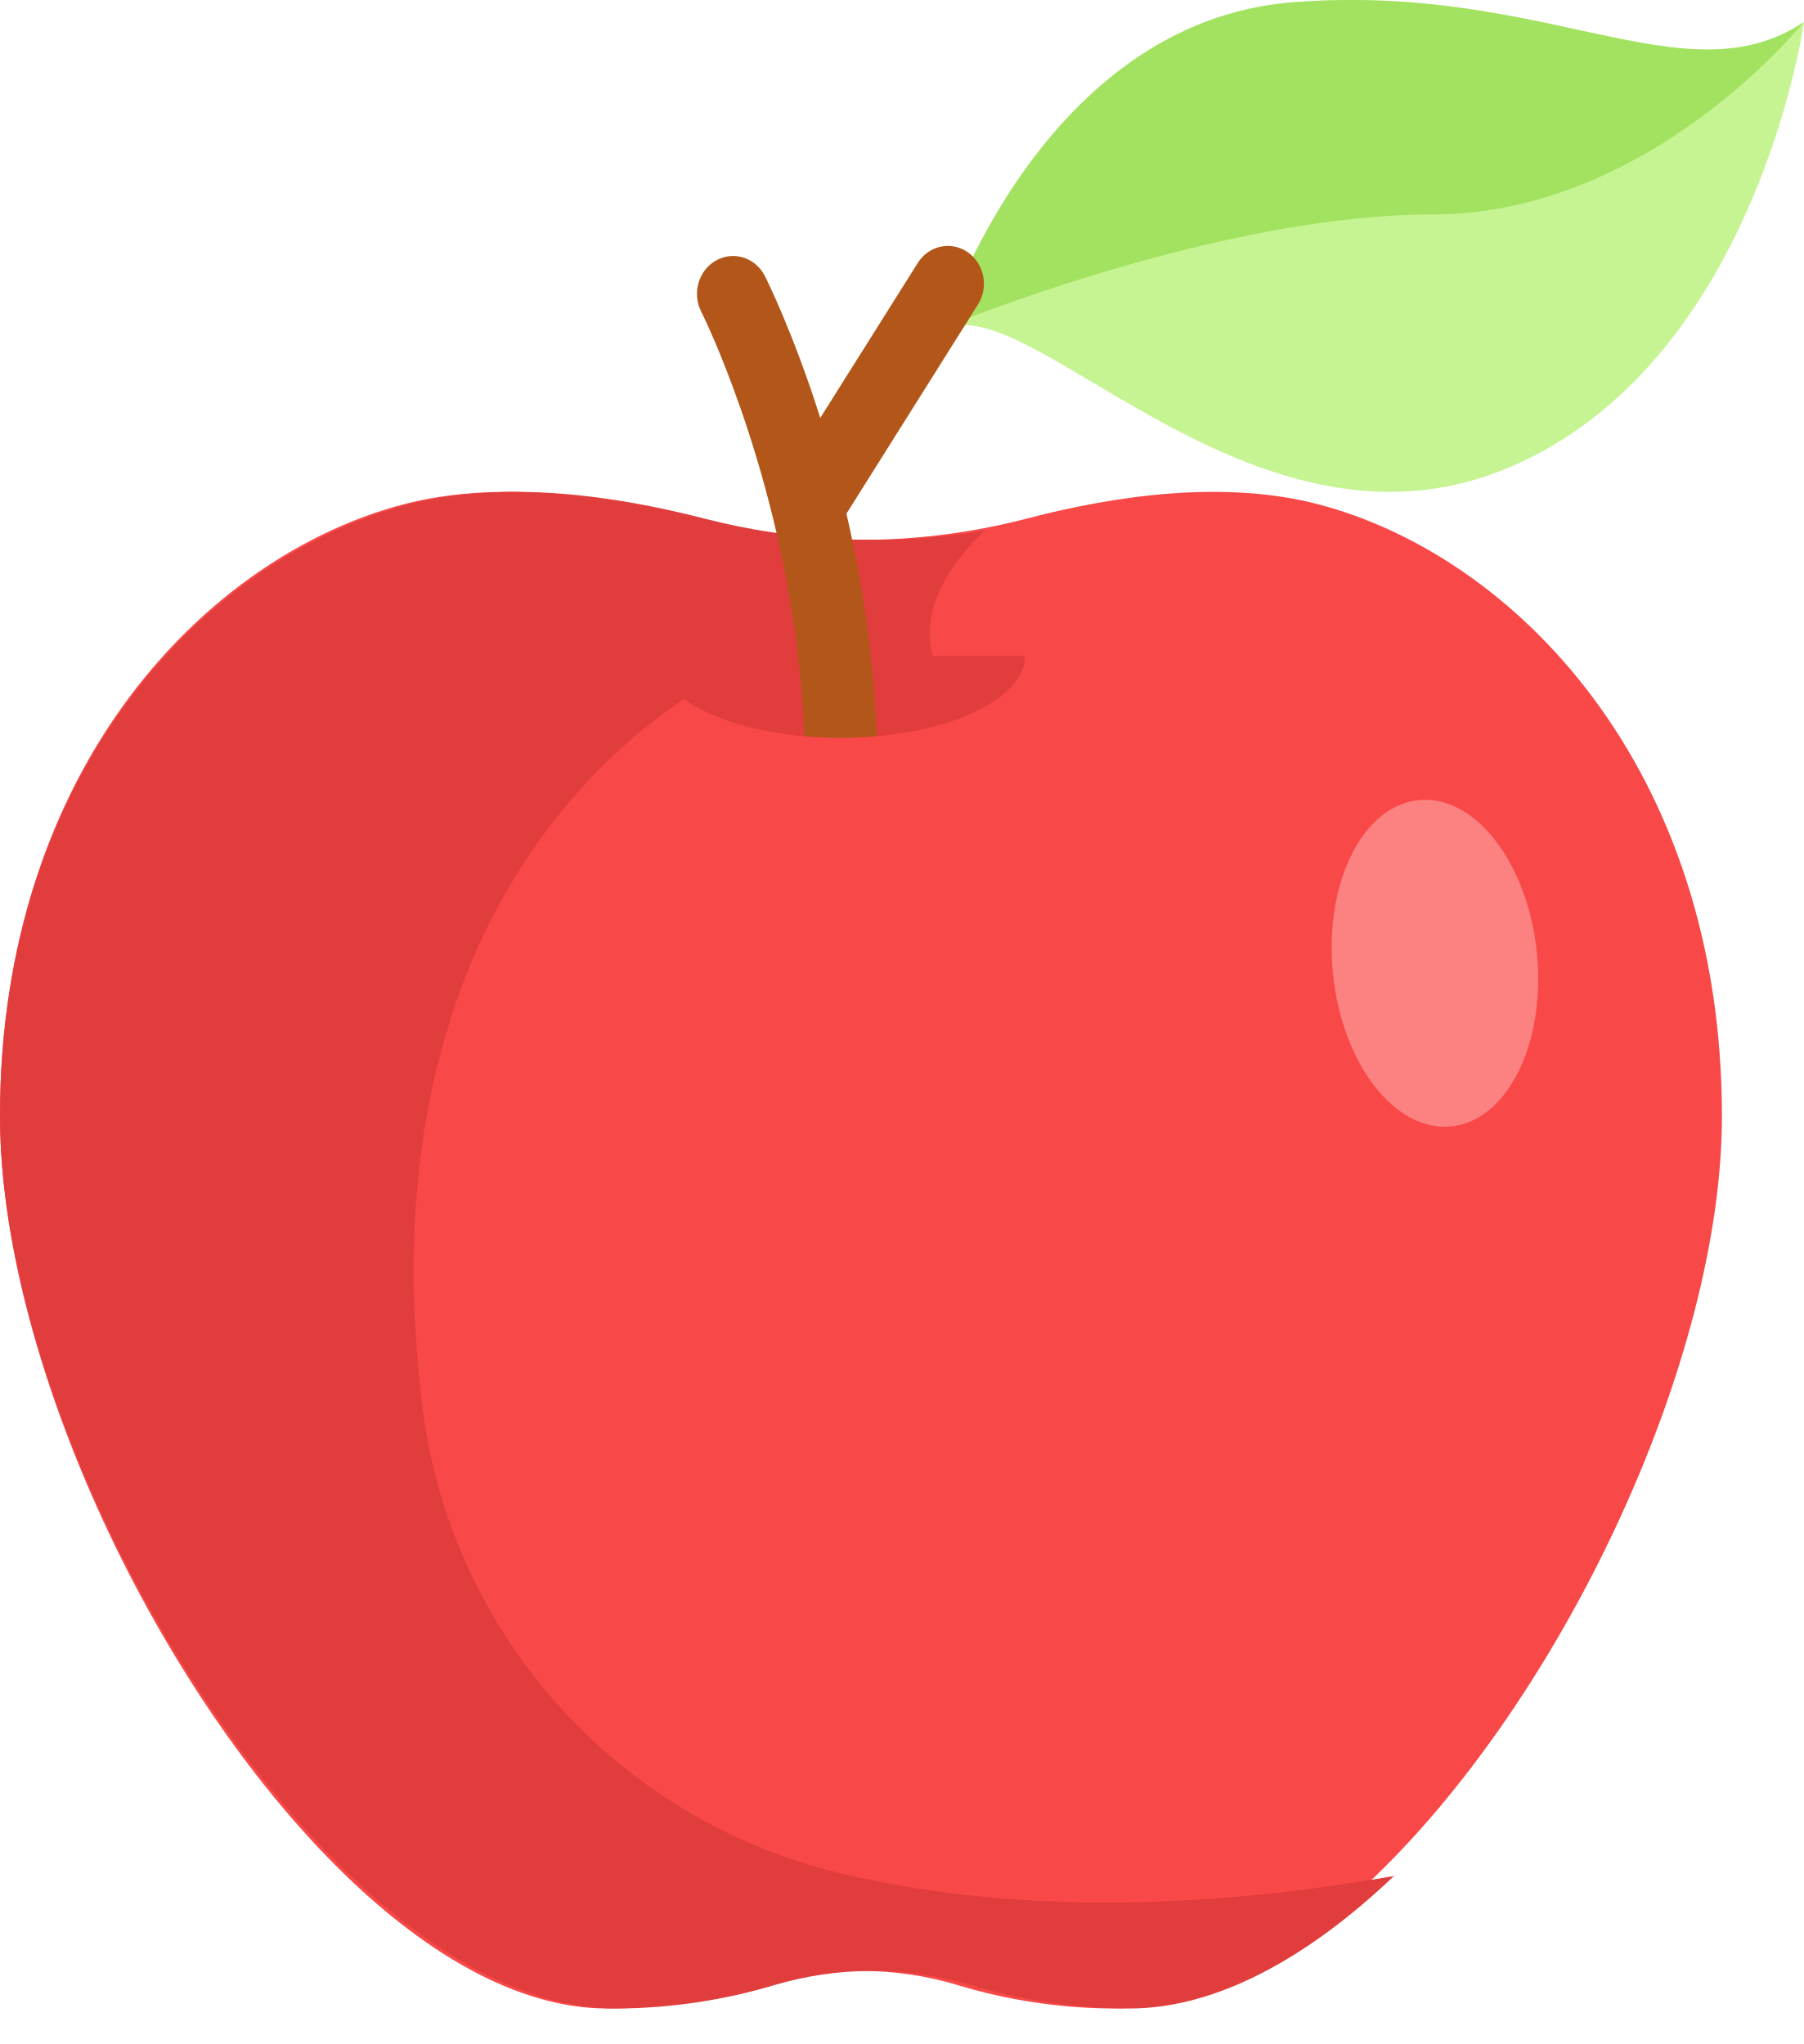
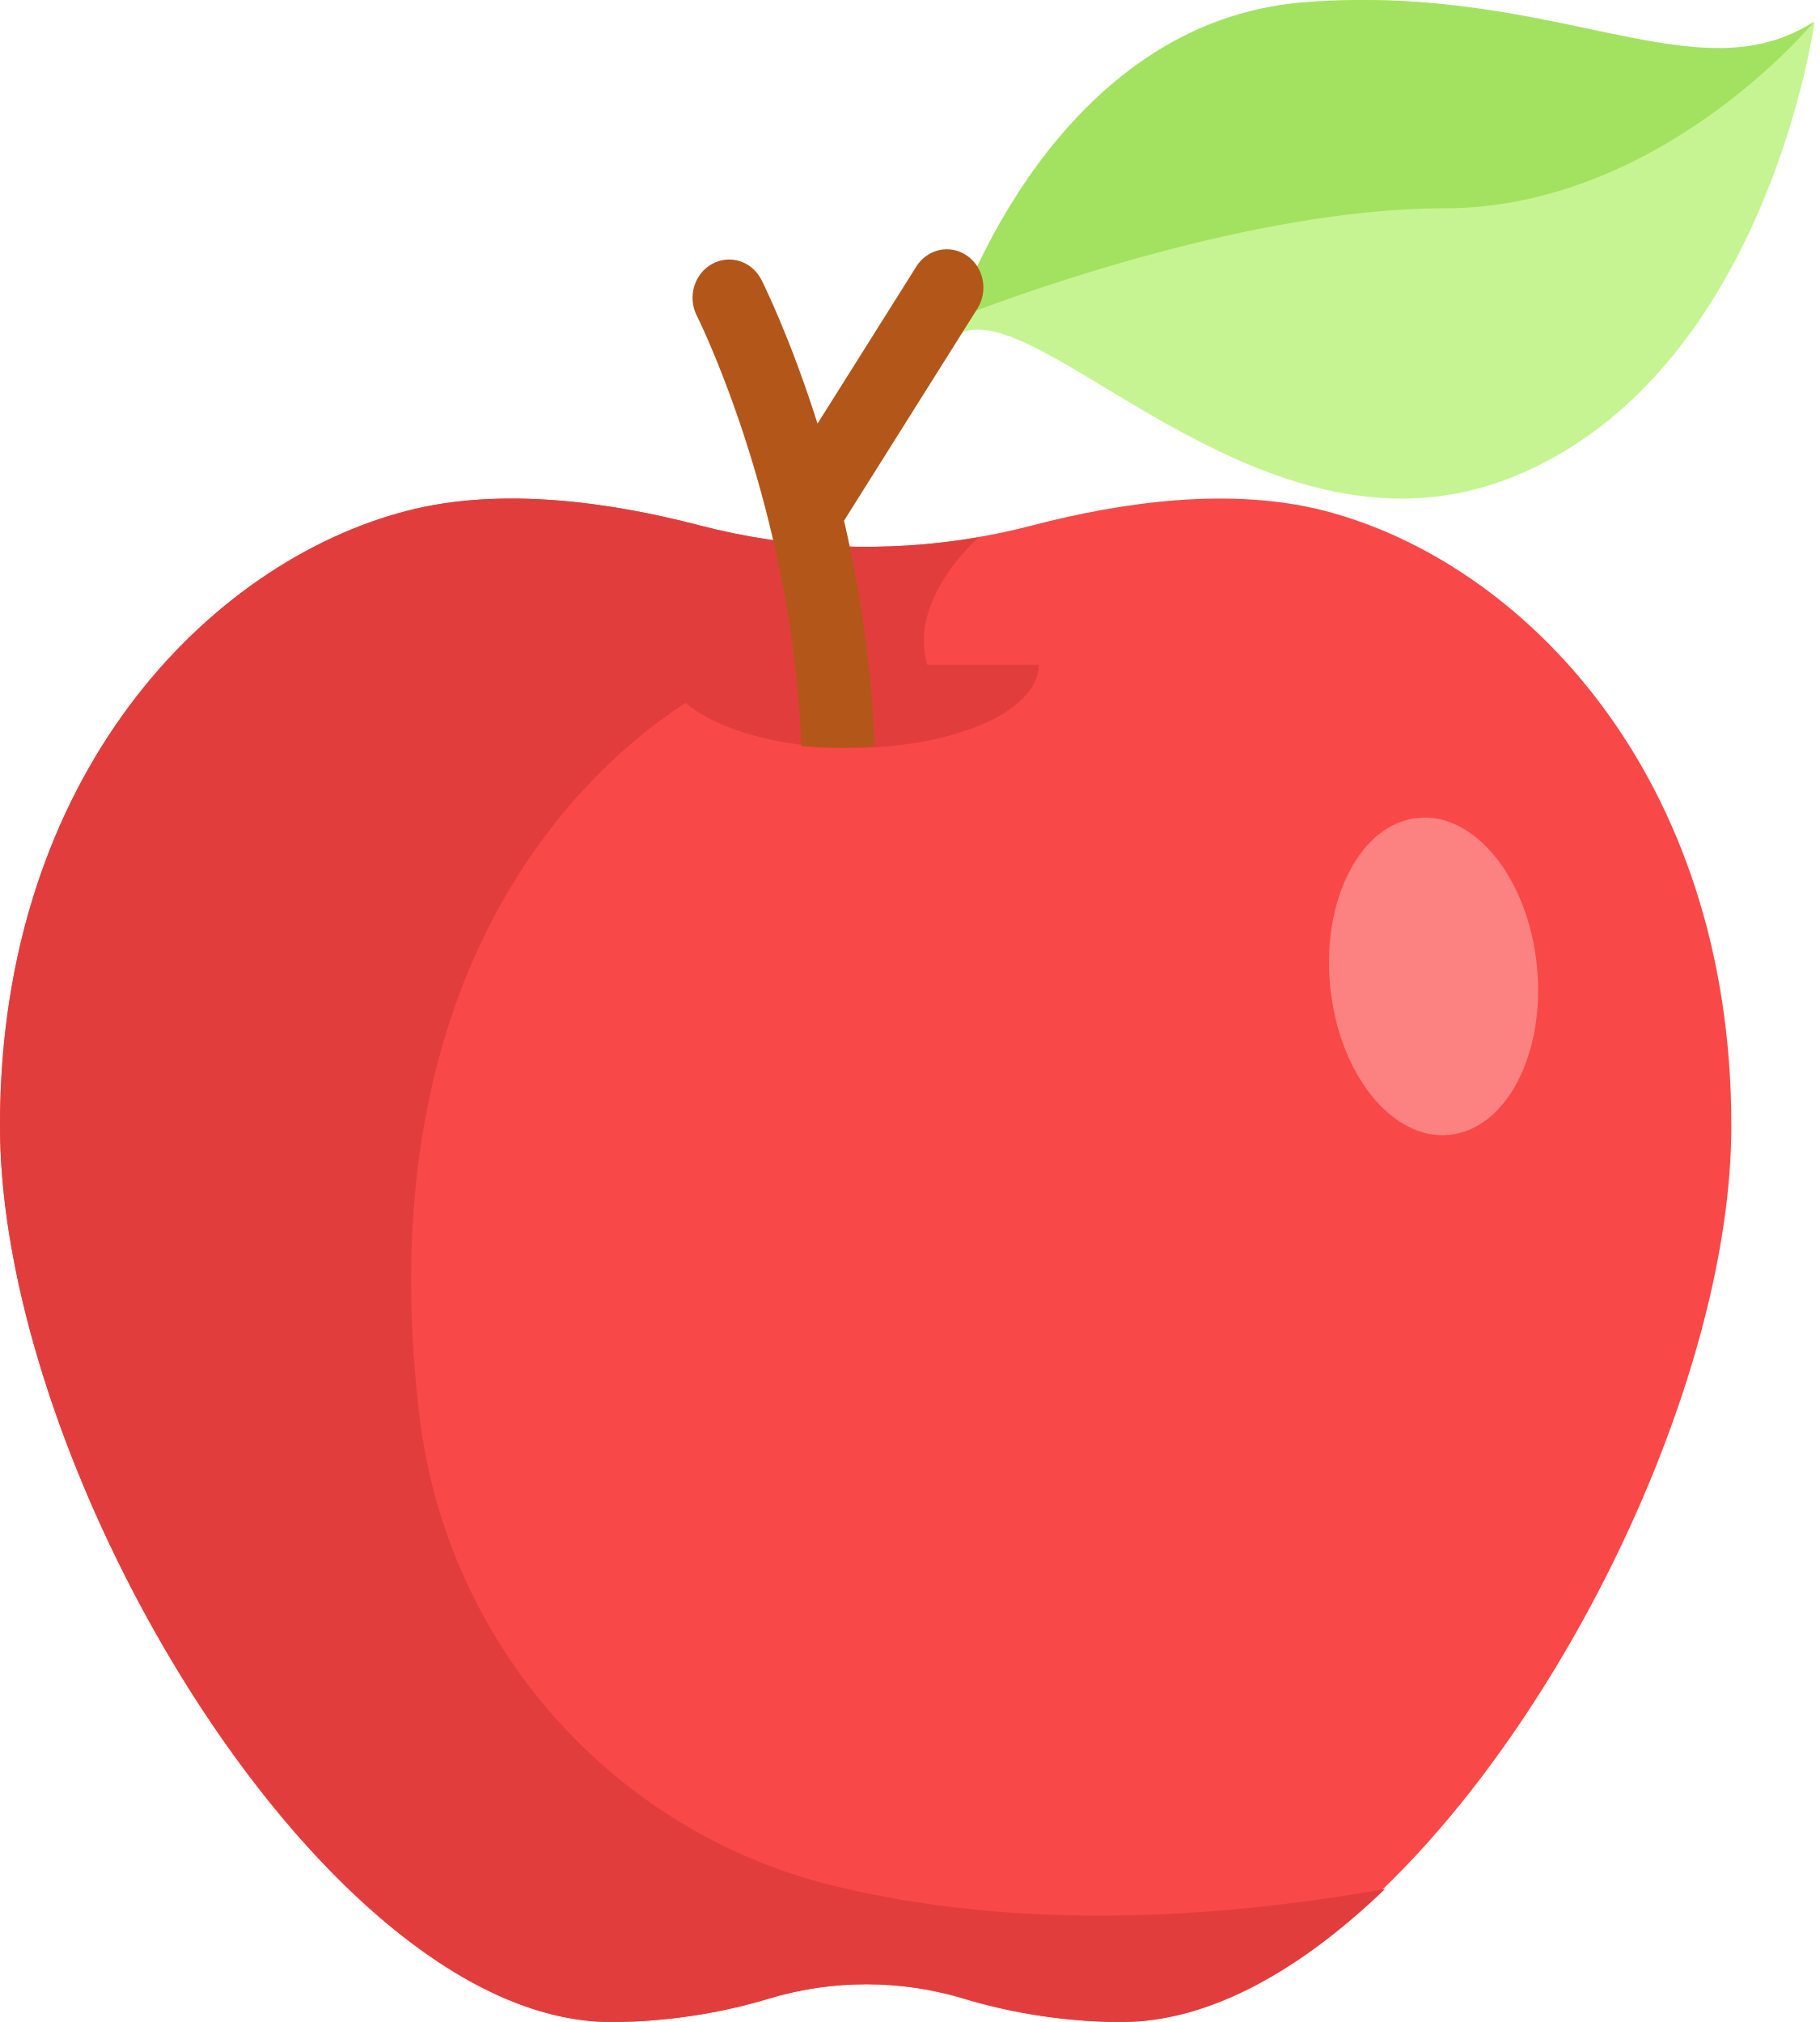
- <svg xmlns="http://www.w3.org/2000/svg" width="45px" height="51px" viewBox="0 0 45 51" version="1.1">
+ <svg xmlns="http://www.w3.org/2000/svg" width="90px" height="100px" viewBox="0 0 90 100" version="1.1">
  <defs />
-   <g id="Zilla-Slab/Lato" stroke="none" stroke-width="1" fill="none" fill-rule="evenodd">
-     <g id="⟶-Questions" transform="translate(-165, -331)" fill-rule="nonzero">
-       <g id="Grid" transform="translate(35, 204)">
-         <g id="5" transform="translate(106, 106)">
-           <g id="apple" transform="translate(24, 21)">
-             <path d="M42.955,27.85 C42.955,33.894 39.043,42.246 34.314,46.809 C32.216,48.835 29.957,50.114 27.807,50.114 C26.447,50.114 25.091,49.894 23.925,49.54 C22.327,49.054 20.627,49.054 19.029,49.54 C17.863,49.894 16.507,50.114 15.148,50.114 C12.895,50.114 10.521,48.709 8.339,46.512 C3.746,41.891 0,33.764 0,27.85 C0,19.124 5.195,13.852 10.08,12.58 C12.42,11.97 15.135,12.363 17.327,12.936 C19.595,13.53 21.952,13.629 24.248,13.234 C24.711,13.154 25.171,13.055 25.627,12.936 C27.82,12.363 30.533,11.97 32.875,12.58 C37.76,13.852 42.955,19.124 42.955,27.85 Z" id="Shape" fill="#F94848" />
-             <path d="M34.772,46.808 C28.891,47.839 24.361,47.553 20.947,46.734 C15.373,45.396 11.227,40.734 10.536,35.089 C8.805,20.952 18.122,16.836 18.122,16.836 C20.852,18.066 23.923,17.409 23.923,17.409 C21.963,15.468 24.573,13.234 24.573,13.234 C22.246,13.629 19.857,13.53 17.559,12.936 C15.337,12.363 12.586,11.97 10.215,12.58 C5.264,13.852 0,19.124 0,27.85 C0,36.574 8.261,50.114 15.351,50.114 C16.728,50.114 18.102,49.894 19.284,49.54 C20.903,49.054 22.626,49.054 24.245,49.54 C25.427,49.894 26.801,50.114 28.179,50.114 C30.358,50.114 32.647,48.835 34.773,46.809 C34.772,46.808 34.773,46.809 34.772,46.808 Z" id="Shape" fill="#E23D3D" />
-             <path d="M45,0.554 C45,0.554 43.798,9.215 37.467,11.736 C31.414,14.146 26.019,7.63 23.806,8.143 C23.707,8.164 23.614,8.201 23.527,8.255 C23.524,8.256 23.523,8.257 23.523,8.257 L23.524,8.252 C23.598,8.019 26.025,0.546 32.258,0.057 C38.589,-0.44 42.035,2.542 45,0.554 Z" id="Shape" fill="#C7F492" />
-             <path d="M45,0.549 C45,0.549 41.153,5.35 35.744,5.35 C30.988,5.35 25.147,7.539 23.806,8.069 C23.645,8.131 23.55,8.171 23.527,8.179 C23.524,8.181 23.523,8.182 23.523,8.182 L23.524,8.177 C23.598,7.946 26.025,0.541 32.258,0.056 C38.589,-0.436 42.035,2.519 45,0.549 Z" id="Shape" fill="#A3E261" />
-             <ellipse id="Oval" fill="#FC8181" transform="translate(35.79545, 24.03409) rotate(-95.67582) translate(-35.79545, -24.03409) " cx="35.795" cy="24.034" rx="4.091" ry="2.557" />
-             <path d="M25.568,16.364 C25.568,17.356 23.981,18.181 21.874,18.369 C21.58,18.396 21.276,18.409 20.965,18.409 C20.641,18.409 20.325,18.395 20.02,18.367 C17.932,18.172 16.364,17.349 16.364,16.364 L25.568,16.364 Z" id="Shape" fill="#E23D3D" />
-             <path d="M24.397,7.597 L21.115,12.817 C21.361,13.875 21.574,15.041 21.712,16.287 C21.787,16.959 21.841,17.654 21.866,18.368 C21.581,18.395 21.286,18.409 20.983,18.409 C20.668,18.409 20.361,18.394 20.064,18.365 C20.038,17.651 19.979,16.958 19.898,16.287 C19.311,11.407 17.513,7.813 17.491,7.773 C17.259,7.313 17.426,6.742 17.865,6.498 C18.304,6.253 18.849,6.428 19.081,6.888 C19.134,6.994 19.795,8.317 20.462,10.428 L22.895,6.56 C23.167,6.125 23.726,6.006 24.14,6.292 C24.555,6.578 24.671,7.162 24.397,7.597 Z" id="Shape" fill="#B25719" />
-           </g>
+   <g id="Icons" stroke="none" stroke-width="1" fill="none" fill-rule="evenodd">
+     <g id="Artboard" transform="translate(-83, -49)" fill-rule="nonzero">
+       <g id="apple" transform="translate(83, 49)">
+         <g id="Group-2">
+           <path d="M85.616,55.672 C85.616,67.705 77.82,84.335 68.394,93.42 C64.213,97.454 59.71,100 55.424,100 C52.714,100 50.012,99.563 47.687,98.859 C44.502,97.891 41.114,97.891 37.929,98.859 C35.604,99.563 32.902,100 30.193,100 C25.702,100 20.971,97.203 16.622,92.829 C7.467,83.628 0,67.447 0,55.672 C0,38.299 10.354,27.802 20.091,25.269 C24.755,24.055 30.166,24.837 34.537,25.978 C39.057,27.161 43.754,27.358 48.331,26.572 C49.255,26.413 50.17,26.215 51.079,25.978 C55.45,24.837 60.859,24.055 65.525,25.269 C75.262,27.803 85.616,38.299 85.616,55.672 Z" id="Shape" fill="#F94848" />
+           <path d="M68.493,93.419 C56.908,95.471 47.984,94.902 41.261,93.271 C30.282,90.606 22.114,81.325 20.753,70.086 C17.344,41.938 35.695,33.743 35.695,33.743 C41.073,36.192 47.121,34.884 47.121,34.884 C43.262,31.019 48.402,26.572 48.402,26.572 C43.818,27.358 39.113,27.161 34.587,25.978 C30.21,24.837 24.791,24.055 20.12,25.269 C10.369,27.803 0,38.299 0,55.672 C0,73.043 16.273,100 30.237,100 C32.95,100 35.656,99.563 37.984,98.859 C41.174,97.891 44.566,97.891 47.757,98.859 C50.085,99.563 52.791,100 55.504,100 C59.797,100 64.306,97.454 68.493,93.42 C68.493,93.419 68.493,93.42 68.493,93.419 Z" id="Shape" fill="#E23D3D" />
+           <path d="M89.726,1.112 C89.726,1.112 87.349,18.514 74.831,23.579 C62.864,28.422 52.197,15.329 47.821,16.36 C47.624,16.402 47.441,16.477 47.27,16.584 C47.263,16.587 47.26,16.589 47.26,16.589 L47.263,16.58 C47.41,16.11 52.209,1.098 64.532,0.114 C77.051,-0.885 83.863,5.107 89.726,1.112 Z" id="Shape" fill="#C7F492" />
+           <path d="M89.726,1.056 C89.726,1.056 82.12,10.301 71.425,10.301 C62.02,10.301 50.471,14.516 47.821,15.535 C47.503,15.656 47.315,15.732 47.27,15.749 C47.263,15.751 47.26,15.753 47.26,15.753 L47.263,15.744 C47.41,15.298 52.209,1.043 64.532,0.108 C77.051,-0.84 83.863,4.849 89.726,1.056 Z" id="Shape" fill="#A3E261" />
+           <ellipse id="Oval" fill="#FC8181" transform="translate(70.89041, 48.28767) rotate(-95.67582) translate(-70.89041, -48.28767) " cx="70.89" cy="48.288" rx="7.877" ry="5.137" />
+           <path d="M51.37,32.877 C51.37,34.87 48.181,36.529 43.947,36.906 C43.357,36.96 42.747,36.986 42.122,36.986 C41.47,36.986 40.835,36.957 40.222,36.901 C36.029,36.509 32.877,34.857 32.877,32.877 L51.37,32.877 Z" id="Shape" fill="#E23D3D" />
+           <path d="M48.332,15.263 L41.738,25.751 C42.232,27.877 42.659,30.22 42.936,32.722 C43.088,34.073 43.197,35.469 43.247,36.903 C42.674,36.959 42.081,36.986 41.473,36.986 C40.839,36.986 40.222,36.956 39.626,36.898 C39.573,35.464 39.455,34.07 39.294,32.722 C38.113,22.918 34.501,15.697 34.458,15.616 C33.99,14.692 34.325,13.546 35.208,13.056 C36.09,12.564 37.184,12.915 37.652,13.839 C37.758,14.051 39.086,16.709 40.427,20.951 L45.314,13.18 C45.861,12.306 46.984,12.066 47.816,12.642 C48.65,13.215 48.881,14.389 48.332,15.263 Z" id="Shape" fill="#B25719" />
        </g>
      </g>
    </g>
  </g>
</svg>
